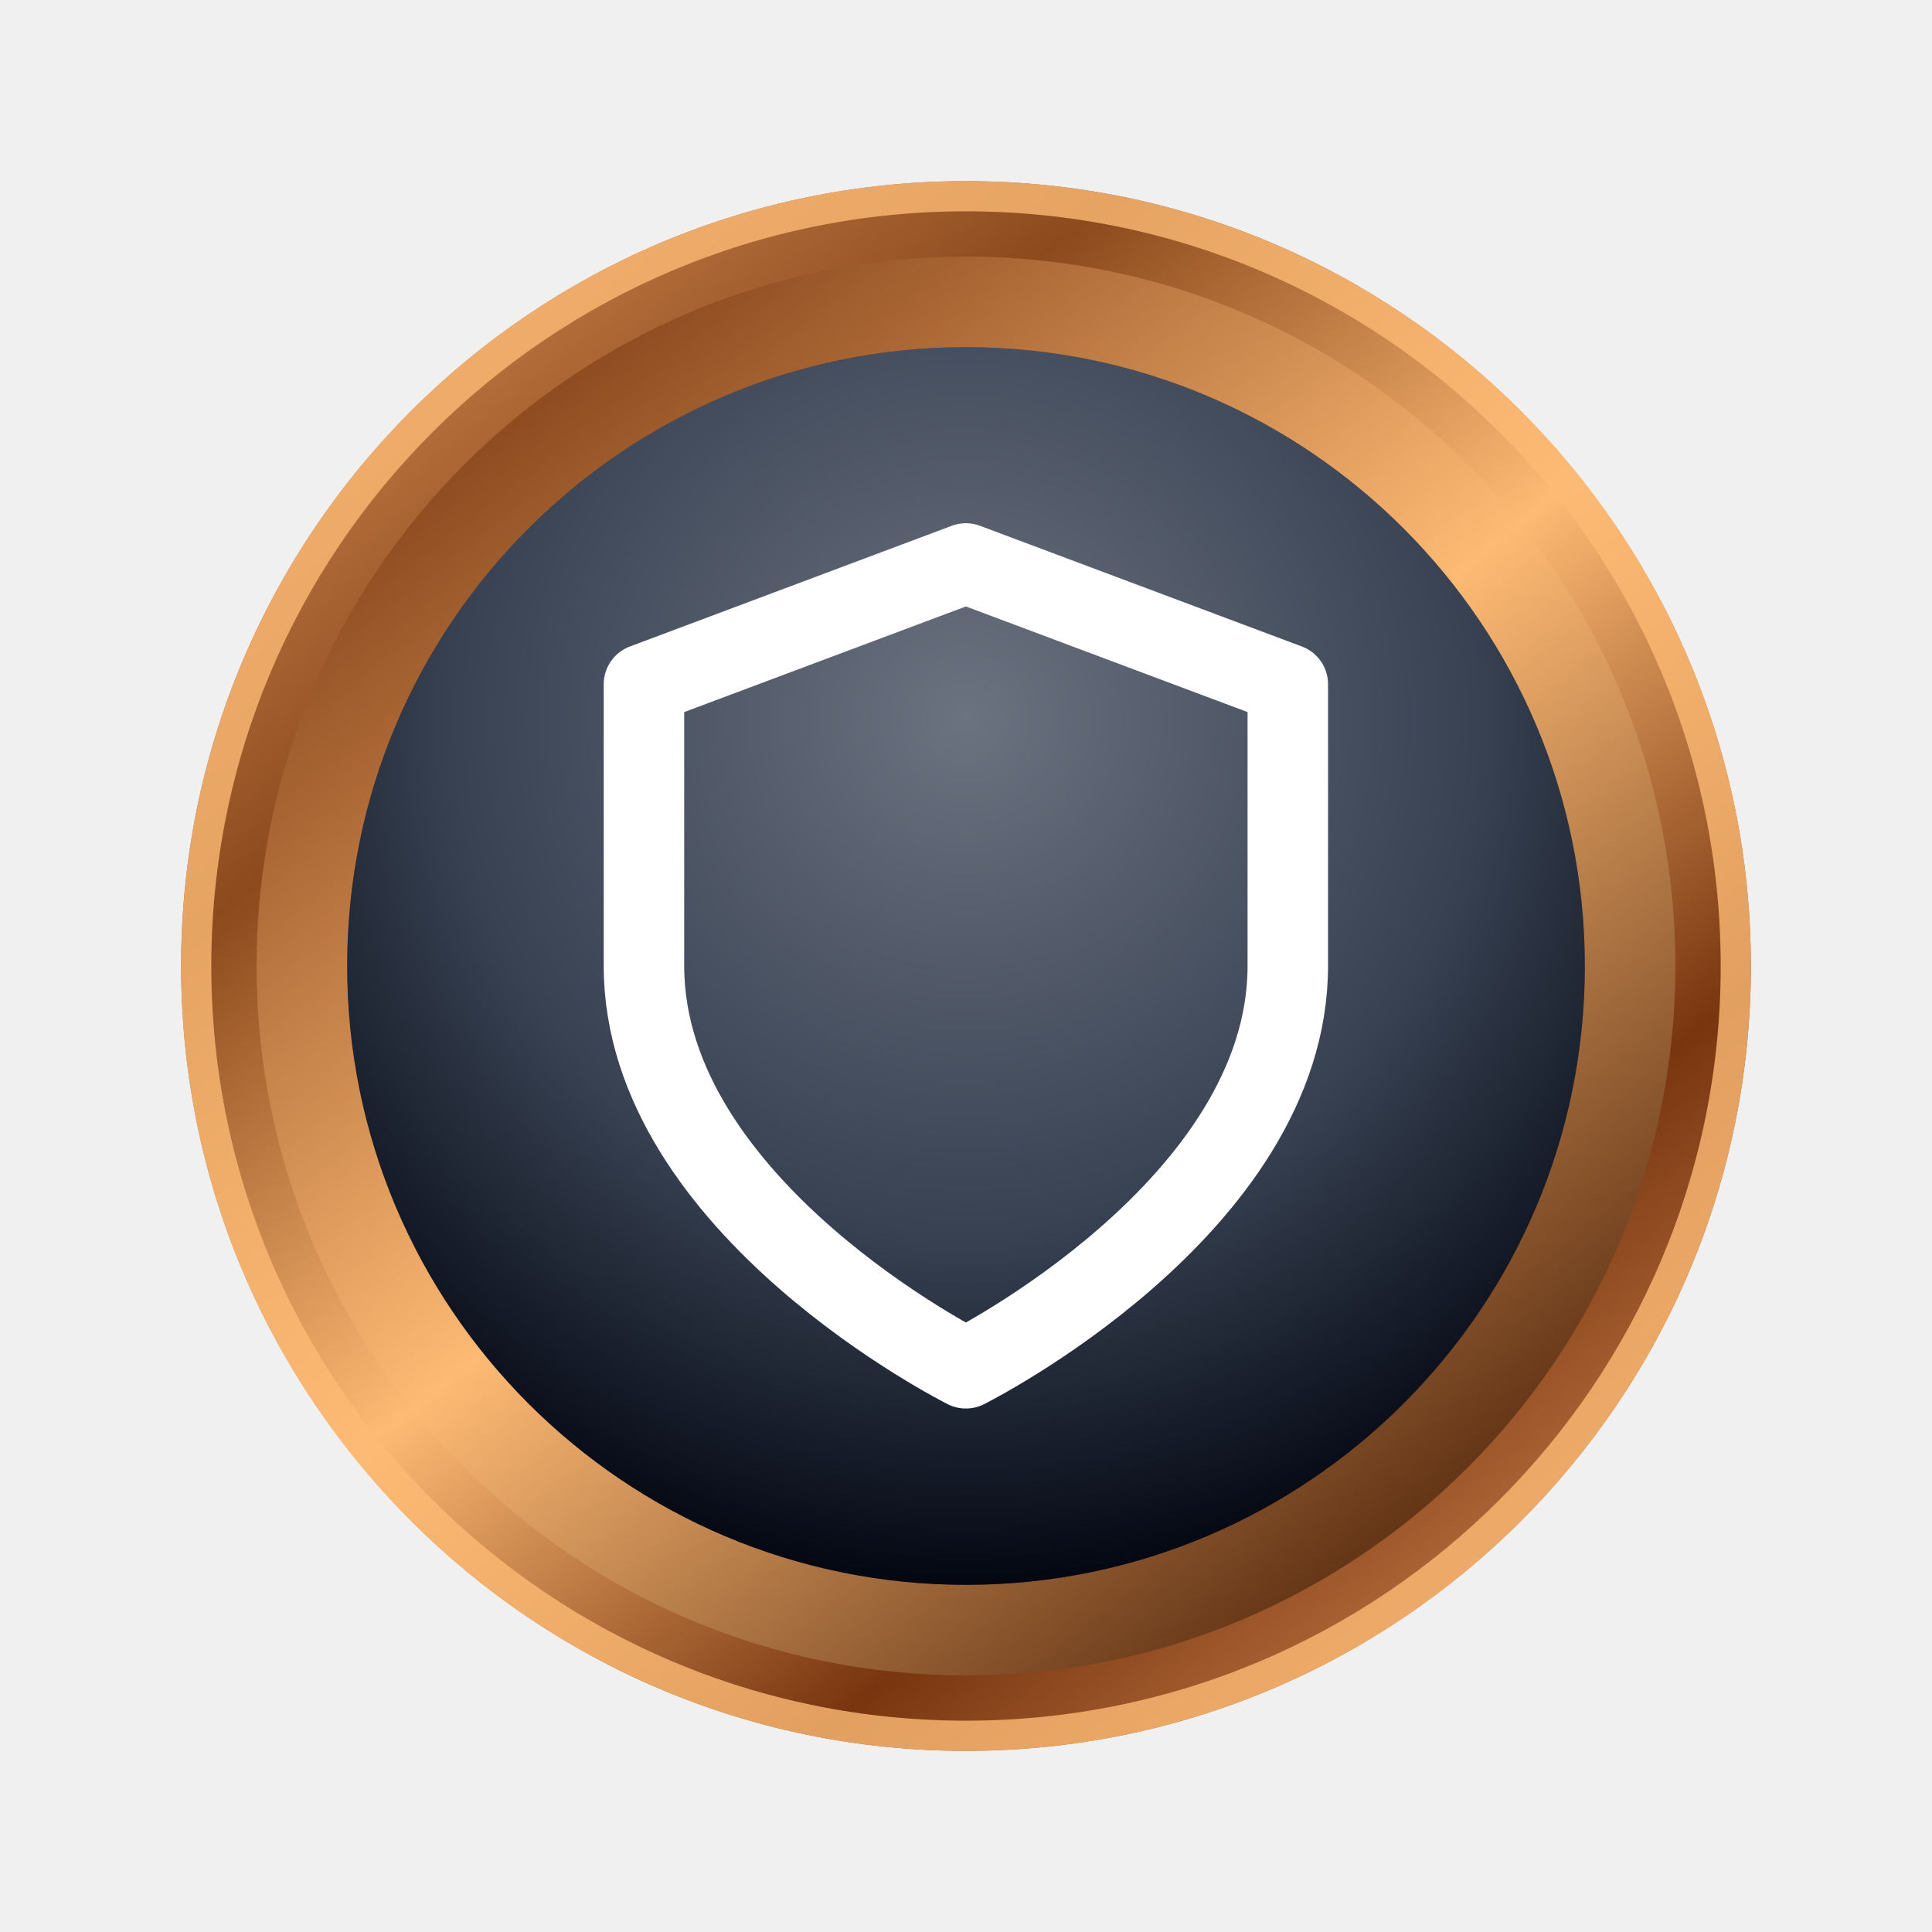
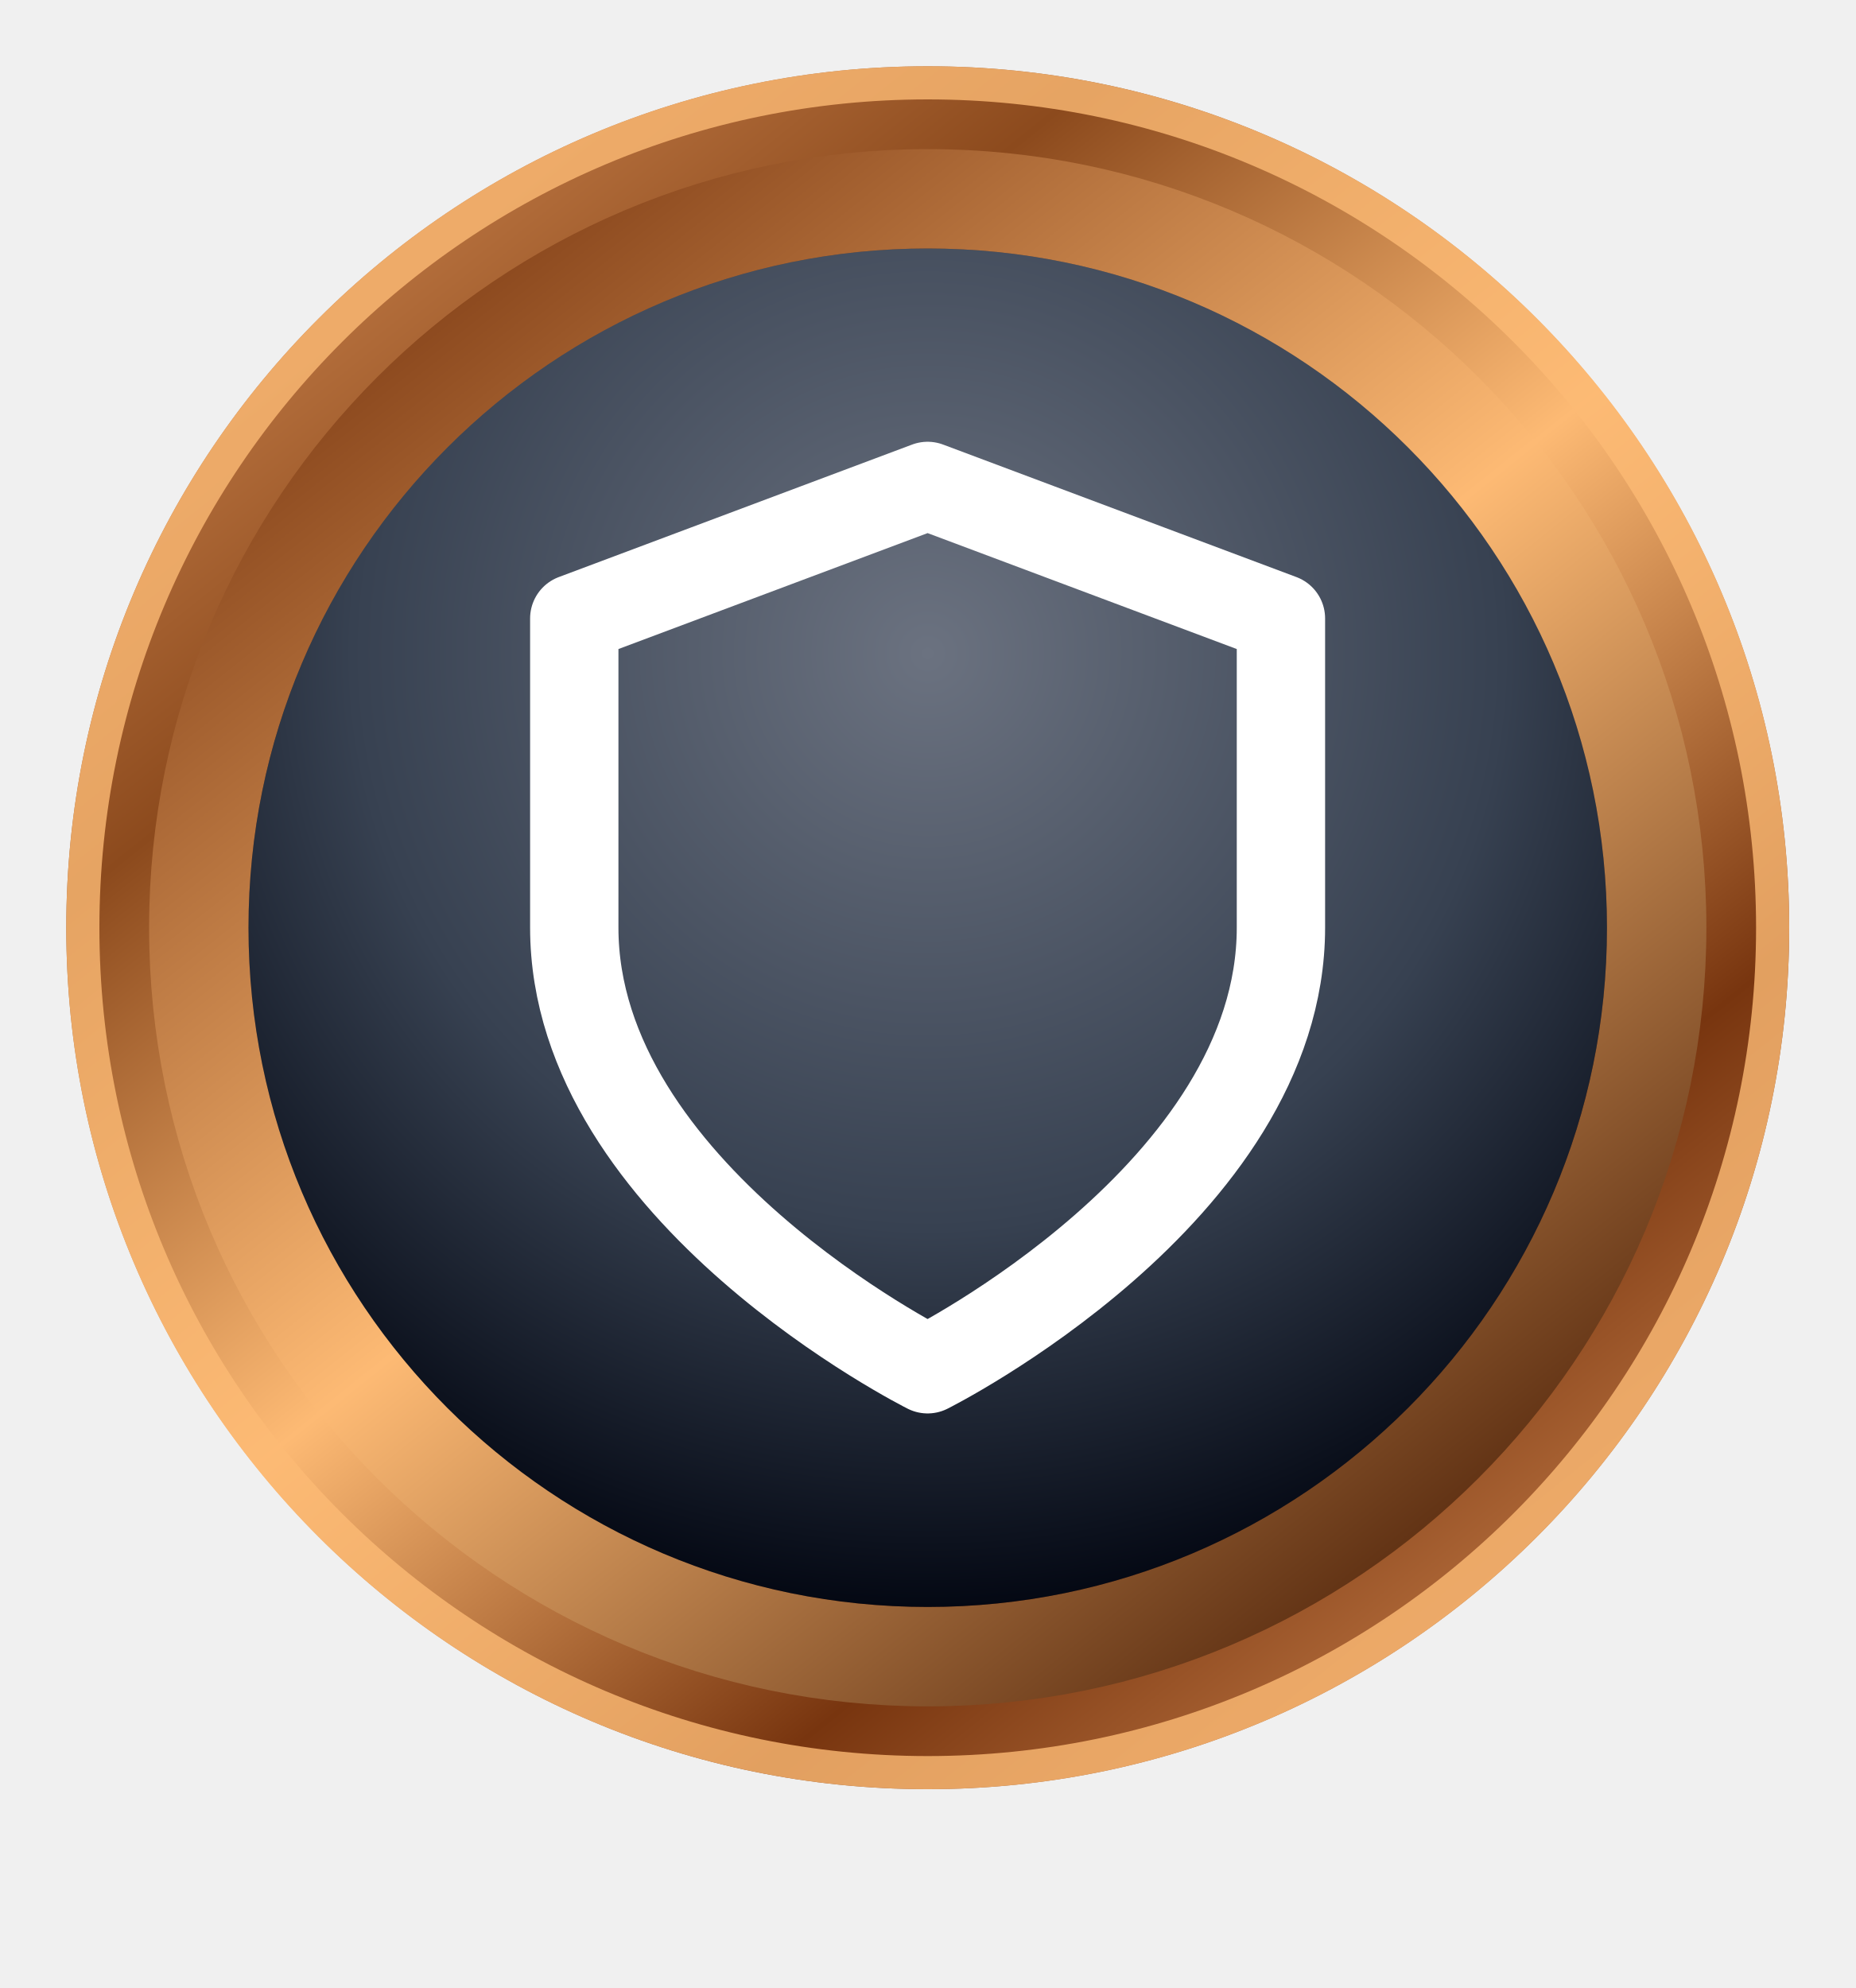
- <svg xmlns="http://www.w3.org/2000/svg" width="100%" height="100%" viewBox="0 0 64 64" fill="none">
+ <svg xmlns="http://www.w3.org/2000/svg" width="100%" height="100%" viewBox="4 4 56 60" fill="none">
  <defs>
    <linearGradient id="metal-main" x1="10%" y1="0%" x2="90%" y2="100%">
      <stop offset="0%" stop-color="#D99058" />
      <stop offset="25%" stop-color="#8C4A1D" />
      <stop offset="50%" stop-color="#FDBA74" />
      <stop offset="75%" stop-color="#78350F" />
      <stop offset="100%" stop-color="#D99058" />
    </linearGradient>
    <linearGradient id="metal-inner" x1="10%" y1="0%" x2="90%" y2="100%">
      <stop offset="0%" stop-color="#78350F" />
      <stop offset="50%" stop-color="#FDBA74" />
      <stop offset="100%" stop-color="#451A03" />
    </linearGradient>
    <radialGradient id="bg-radial" cx="50%" cy="30%" r="70%">
      <stop offset="0%" stop-color="#6B7280" />
      <stop offset="60%" stop-color="#374151" />
      <stop offset="100%" stop-color="#030712" />
    </radialGradient>
  </defs>
  <circle cx="32" cy="32" r="26" fill="url(#metal-main)" />
  <circle cx="32" cy="32" r="25.5" fill="none" stroke="#FDBA74" stroke-width="1" opacity="0.8" />
  <circle cx="32" cy="32" r="22" fill="none" stroke="url(#metal-inner)" stroke-width="3" />
  <circle cx="32" cy="32" r="20.5" fill="url(#bg-radial)" />
  <g transform="translate(16, 16) scale(1.333)">
    <path d="M12 22s8-4 8-10V5l-8-3-8 3v7c0 6 8 10 8 10z" fill="none" stroke="#FFFFFF" stroke-width="2" stroke-linecap="round" stroke-linejoin="round" />
  </g>
</svg>
